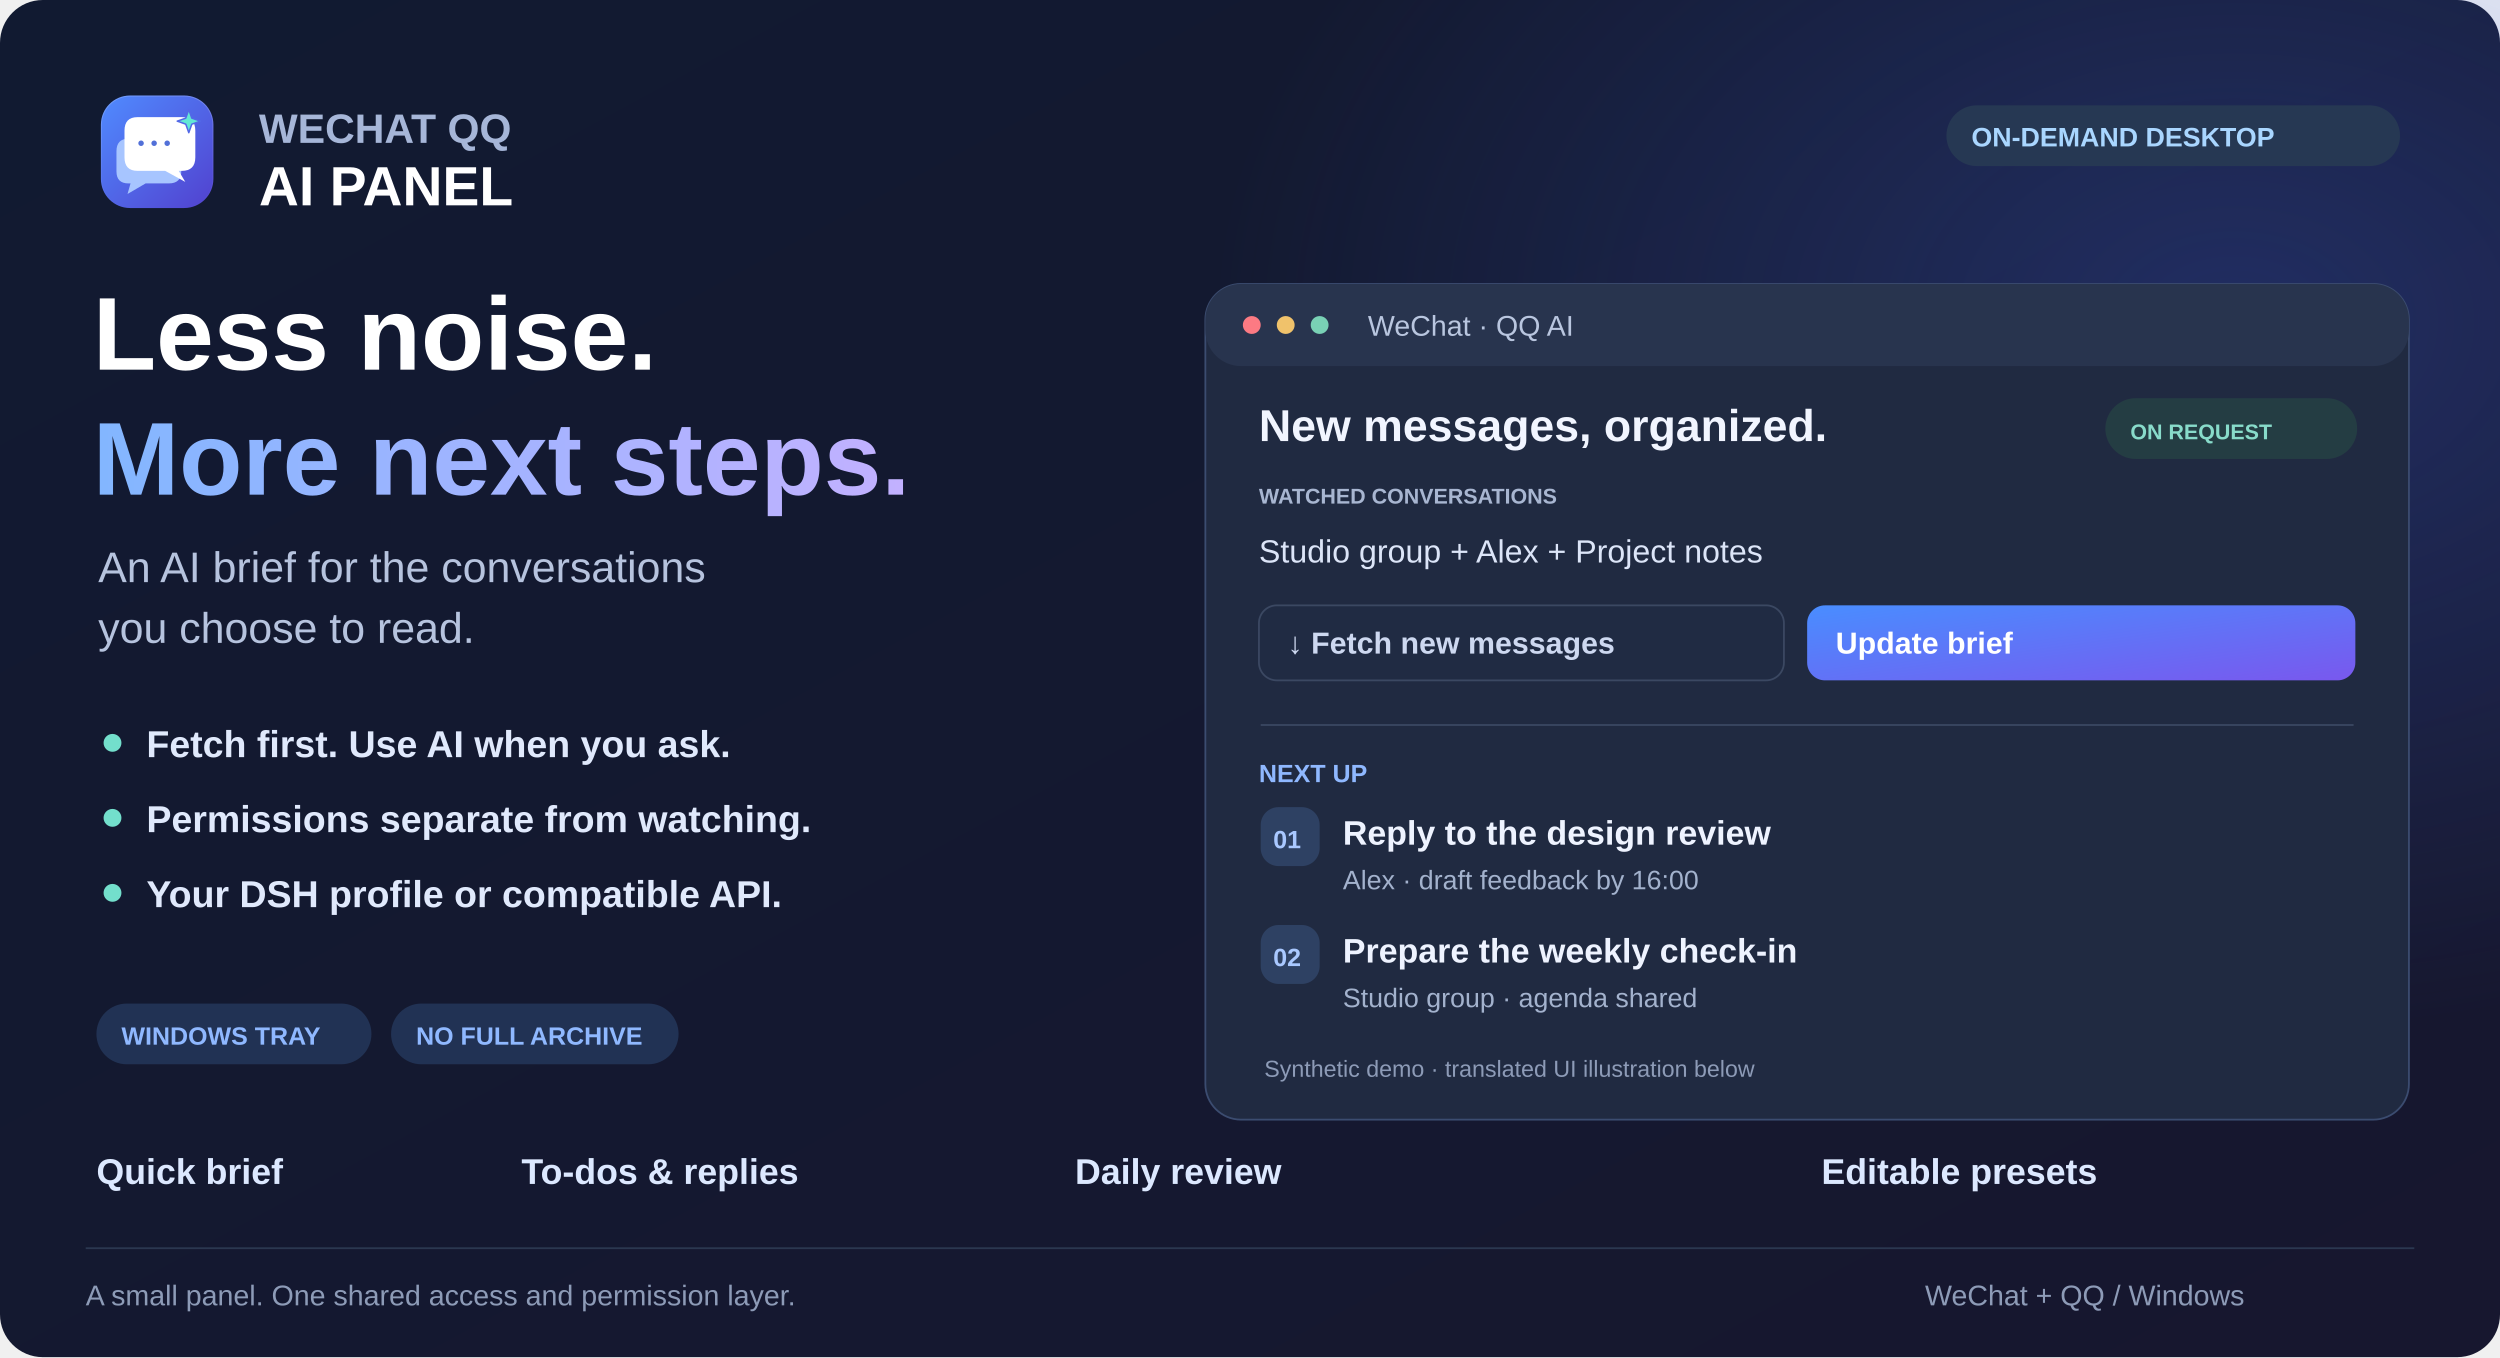
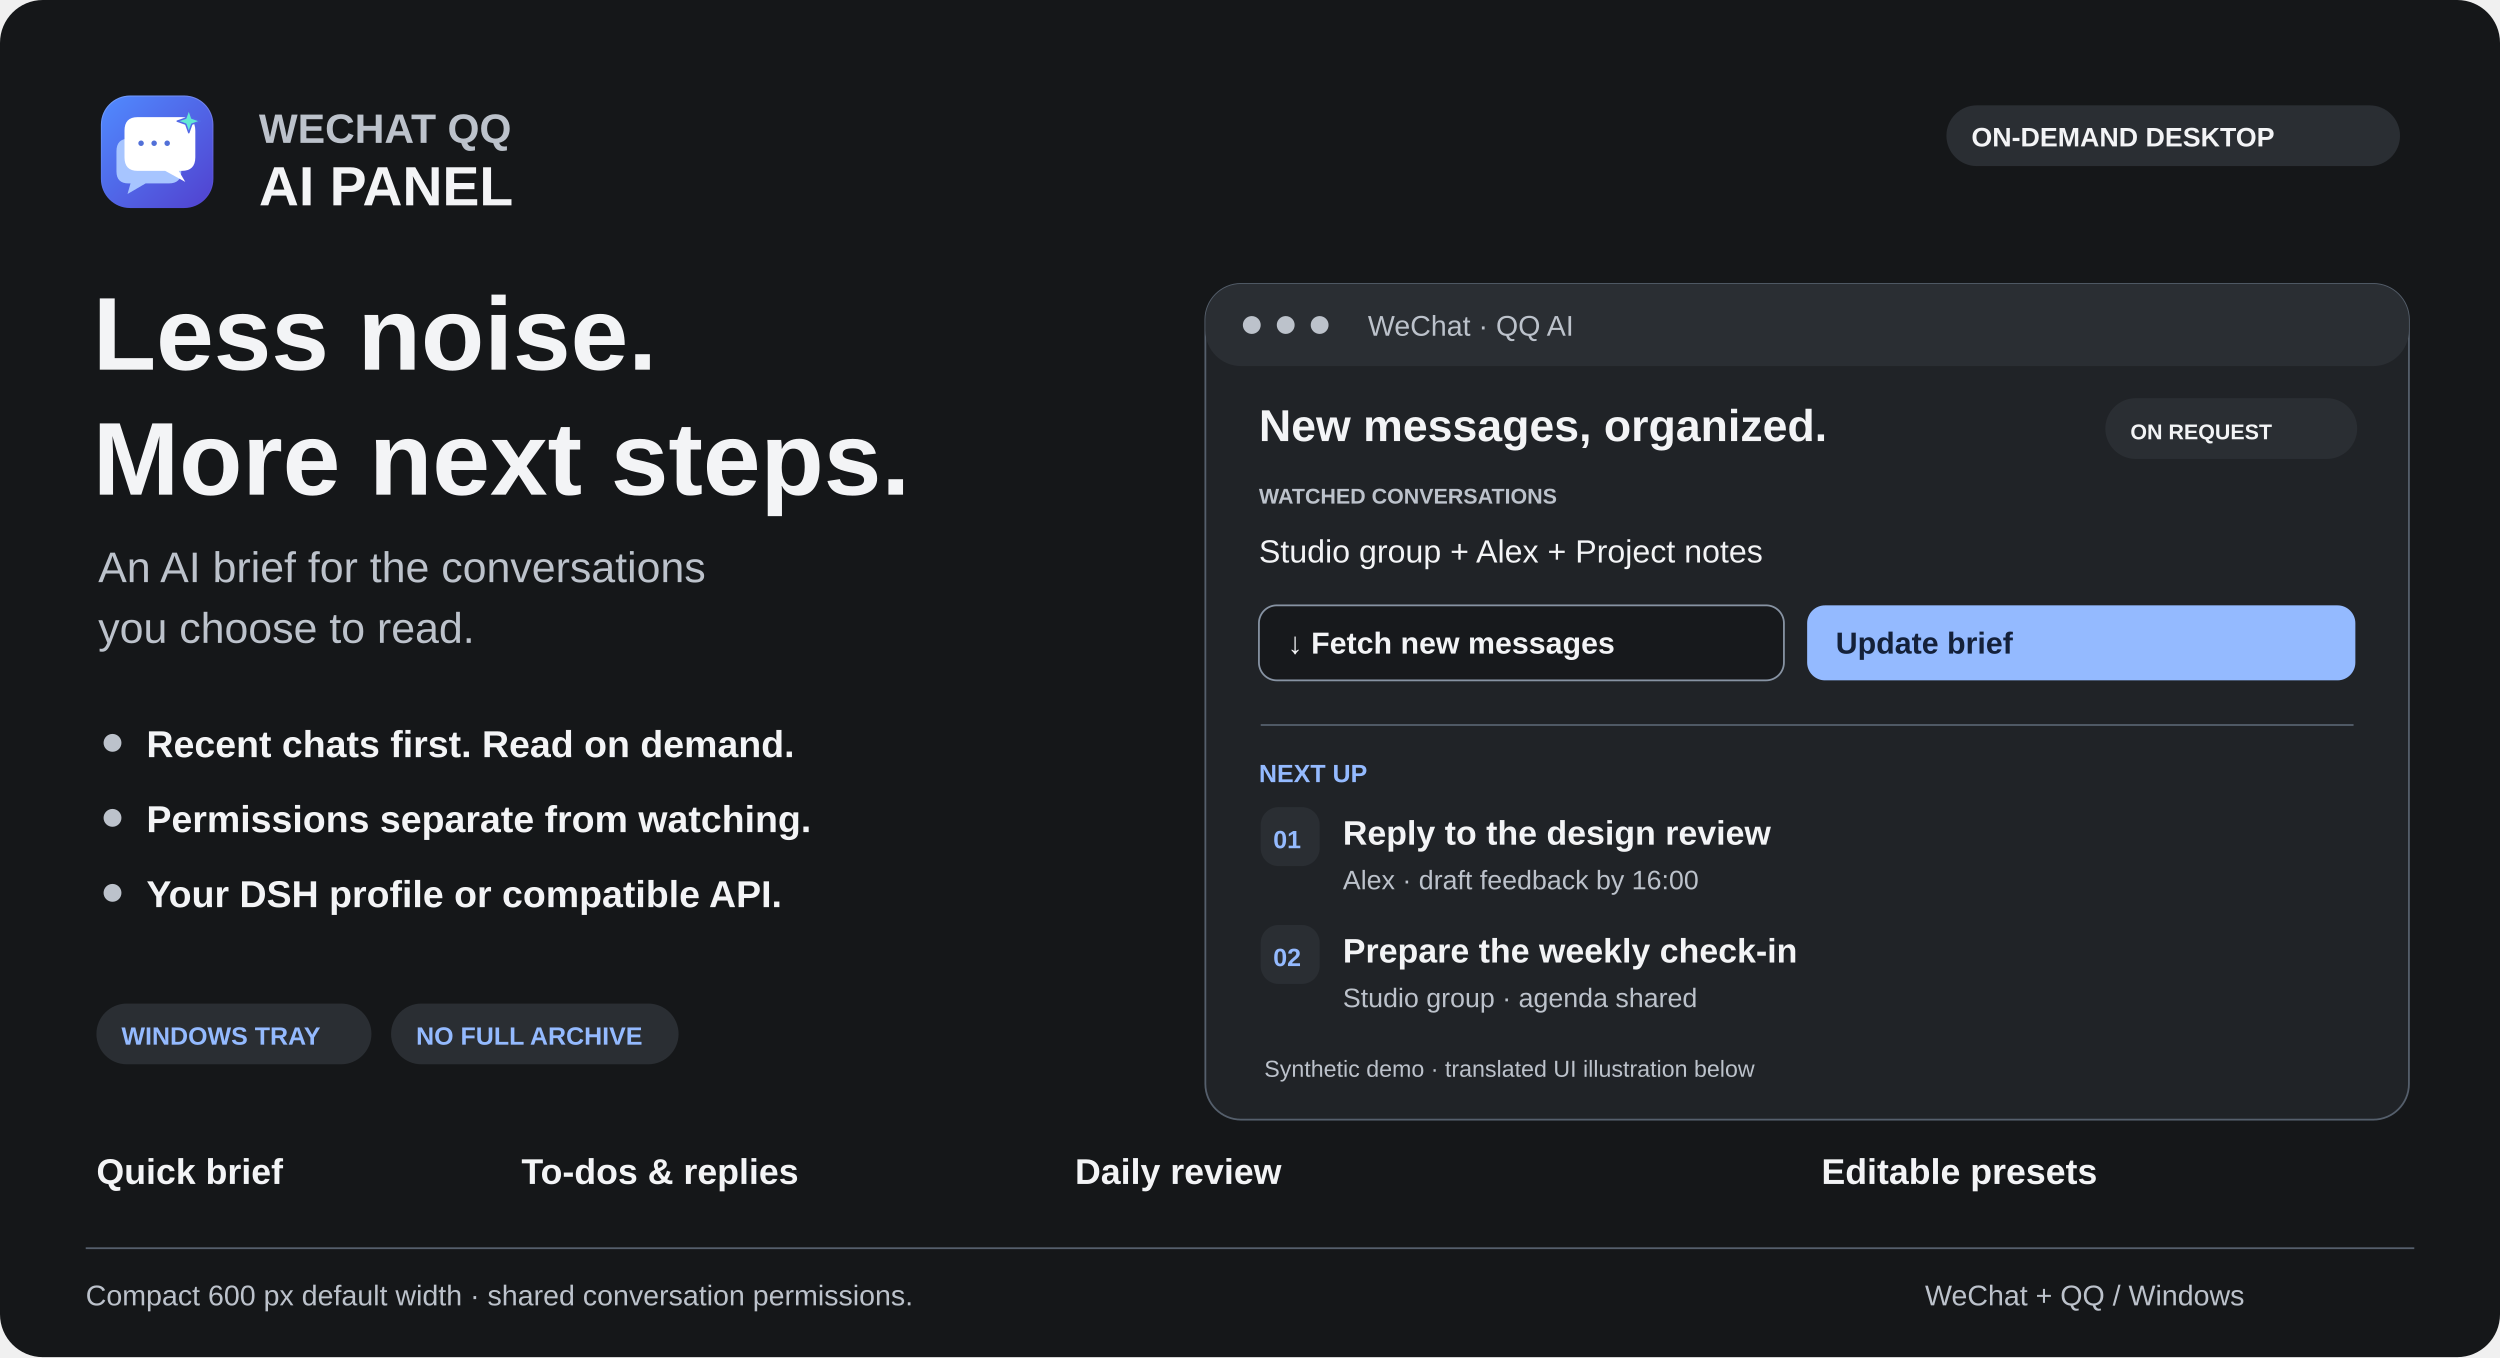
<svg xmlns="http://www.w3.org/2000/svg" width="1400" height="760" viewBox="0 0 1400 760" role="img" aria-labelledby="title desc">
  <defs>
    <linearGradient id="bg" x2="1" y2="1">
-       <stop stop-color="#111a31" />
-       <stop offset="1" stop-color="#17172f" />
+       <stop stop-color="#151719" />
+       <stop offset="1" stop-color="#151719" />
    </linearGradient>
    <linearGradient id="brand" x2="1" y2="1">
-       <stop stop-color="#498dff" />
-       <stop offset="1" stop-color="#7958ee" />
+       <stop stop-color="#94baff" />
+       <stop offset="1" stop-color="#94baff" />
    </linearGradient>
    <linearGradient id="bright" x2="1" y2="0">
-       <stop stop-color="#83b6ff" />
-       <stop offset="1" stop-color="#c2b1ff" />
+       <stop stop-color="#f3f4f6" />
+       <stop offset="1" stop-color="#f3f4f6" />
    </linearGradient>
    <radialGradient id="glow">
-       <stop stop-color="#476cf0" stop-opacity=".26" />
+       <stop stop-color="#476cf0" stop-opacity="0" />
      <stop offset="1" stop-color="#476cf0" stop-opacity="0" />
    </radialGradient>
    <linearGradient id="tile" x1="0" y1="0" x2="1" y2="1">
      <stop stop-color="#508bff" />
      <stop offset="1" stop-color="#5141cf" />
    </linearGradient>
    <linearGradient id="sheen" x1="0" y1="0" x2="0" y2="1">
      <stop stop-color="#ffffff" stop-opacity=".20" />
      <stop offset="1" stop-color="#ffffff" stop-opacity="0" />
    </linearGradient>
  </defs>
  <g font-family="Segoe UI,Arial,Helvetica,sans-serif">
    <rect x="0" y="0" width="1400" height="760" rx="24" fill="url(#bg)" />
    <ellipse cx="1250" cy="180" rx="570" ry="400" fill="url(#glow)" />
    <g transform="translate(52 49) scale(0.28125)" data-brand="true">
      <rect x="16" y="16" width="224" height="224" rx="58" fill="url(#tile)" />
      <rect x="17" y="17" width="222" height="222" rx="57" fill="none" stroke="url(#sheen)" stroke-width="2" />
      <path d="M 71 102 H 151 Q 176 102 176 127 V 167 Q 176 191 151 191 H 105 L 69 212 L 75 191 H 71 Q 47 191 47 167 V 127 Q 47 102 71 102 Z" fill="#a7c5ff" />
      <path d="M 89 59 H 177 Q 204 59 204 86 V 139 Q 204 166 177 166 H 171 L 184 188 L 144 166 H 89 Q 63 166 63 139 V 86 Q 63 59 89 59 Z" fill="#ffffff" />
      <circle cx="96" cy="111" r="5.5" fill="#5270d8" />
      <circle cx="122" cy="111" r="5.5" fill="#5270d8" />
      <circle cx="148" cy="111" r="5.5" fill="#5270d8" />
      <polygon points="191,44 197,61 214,67 197,73 191,90 185,73 168,67 185,61" fill="#61e8d5" stroke="#5267e7" stroke-width="3" stroke-linejoin="round" />
    </g>
-     <text x="145" y="80" font-size="23" font-weight="600" fill="#a6b6d8">WECHAT QQ</text>
-     <text x="145" y="115" font-size="31" font-weight="700" fill="#fff">AI PANEL</text>
-     <rect x="1090" y="59" width="254" height="34" rx="17" fill="#263853" />
-     <text x="1104" y="82" font-size="15" font-weight="600" fill="#a9d6ff">ON-DEMAND DESKTOP</text>
-     <text x="52" y="207" font-size="58" font-weight="700" fill="#fff">Less noise.</text>
-     <text x="52" y="277" font-size="58" font-weight="700" fill="url(#bright)">More next steps.</text>
-     <text x="55" y="326" font-size="24" font-weight="400" fill="#b6c3de">An AI brief for the conversations</text>
-     <text x="55" y="360" font-size="24" font-weight="400" fill="#b6c3de">you choose to read.</text>
-     <circle cx="63" cy="416" r="5" fill="#73dfcc" />
-     <text x="82" y="424" font-size="21" font-weight="600" fill="#e0e9fc">Fetch first. Use AI when you ask.</text>
-     <circle cx="63" cy="458" r="5" fill="#73dfcc" />
-     <text x="82" y="466" font-size="21" font-weight="600" fill="#e0e9fc">Permissions separate from watching.</text>
-     <circle cx="63" cy="500" r="5" fill="#73dfcc" />
-     <text x="82" y="508" font-size="21" font-weight="600" fill="#e0e9fc">Your DSH profile or compatible API.</text>
-     <rect x="54" y="562" width="154" height="34" rx="17" fill="#213254" />
-     <text x="68" y="585" font-size="14" font-weight="600" fill="#8fb8ff">WINDOWS TRAY</text>
-     <rect x="219" y="562" width="161" height="34" rx="17" fill="#213254" />
-     <text x="233" y="585" font-size="14" font-weight="600" fill="#8fb8ff">NO FULL ARCHIVE</text>
-     <rect x="675" y="159" width="674" height="468" rx="20" fill="#202a41" stroke="#3b4c70" stroke-width="1" />
-     <rect x="675" y="159" width="674" height="46" rx="20" fill="#28344e" />
-     <circle cx="701" cy="182" r="5" fill="#fc7a83" />
-     <circle cx="720" cy="182" r="5" fill="#f0c26b" />
-     <circle cx="739" cy="182" r="5" fill="#79d1b5" />
-     <text x="766" y="188" font-size="16" font-weight="400" fill="#b9c6df">WeChat · QQ AI</text>
-     <text x="705" y="247" font-size="25" font-weight="700" fill="#f1f5ff">New messages, organized.</text>
-     <rect x="1179" y="223" width="141" height="34" rx="17" fill="#243d43" />
-     <text x="1193" y="246" font-size="12" font-weight="600" fill="#88dbca">ON REQUEST</text>
-     <text x="705" y="282" font-size="12" font-weight="600" fill="#a8b6d1">WATCHED CONVERSATIONS</text>
-     <text x="705" y="315" font-size="18" font-weight="400" fill="#dce5f8">Studio group  +  Alex  +  Project notes</text>
-     <rect x="705" y="339" width="294" height="42" rx="10" fill="#202b43" stroke="#3b4862" stroke-width="1" />
-     <text x="721" y="366" font-size="17" font-weight="600" fill="#cdd8f0">↓  Fetch new messages</text>
-     <rect x="1012" y="339" width="307" height="42" rx="10" fill="url(#brand)" />
-     <text x="1028" y="366" font-size="17" font-weight="600" fill="#fff">Update brief</text>
-     <path d="M706 406H1318" fill="none" stroke="#3a4761" stroke-width="1" />
-     <text x="705" y="438" font-size="14" font-weight="700" fill="#8fb8ff">NEXT UP</text>
-     <rect x="706" y="452" width="33" height="33" rx="10" fill="#2e4163" />
-     <text x="713" y="475" font-size="14" font-weight="700" fill="#a9c8ff">01</text>
-     <text x="752" y="473" font-size="19" font-weight="600" fill="#eef3ff">Reply to the design review</text>
-     <text x="752" y="498" font-size="15" font-weight="400" fill="#a3b2cd">Alex · draft feedback by 16:00</text>
-     <rect x="706" y="518" width="33" height="33" rx="10" fill="#2e4163" />
-     <text x="713" y="541" font-size="14" font-weight="700" fill="#a9c8ff">02</text>
-     <text x="752" y="539" font-size="19" font-weight="600" fill="#eef3ff">Prepare the weekly check-in</text>
-     <text x="752" y="564" font-size="15" font-weight="400" fill="#a3b2cd">Studio group · agenda shared</text>
-     <text x="708" y="603" font-size="13" font-weight="400" fill="#8d9bb7">Synthetic demo · translated UI illustration below</text>
-     <text x="54" y="663" font-size="20" font-weight="600" fill="#dce8ff">Quick brief</text>
-     <text x="292" y="663" font-size="20" font-weight="600" fill="#dce8ff">To-dos &amp; replies</text>
-     <text x="602" y="663" font-size="20" font-weight="600" fill="#dce8ff">Daily review</text>
-     <text x="1020" y="663" font-size="20" font-weight="600" fill="#dce8ff">Editable presets</text>
-     <path d="M48 699H1352" fill="none" stroke="#2b3750" stroke-width="1" />
-     <text x="48" y="731" font-size="16" font-weight="400" fill="#8d9bb7">A small panel. One shared access and permission layer.</text>
-     <text x="1078" y="731" font-size="16" font-weight="400" fill="#8d9bb7">WeChat + QQ  /  Windows</text>
+     <text x="145" y="80" font-size="23" font-weight="600" fill="#bcc2cb">WECHAT QQ</text>
+     <text x="145" y="115" font-size="31" font-weight="700" fill="#f3f4f6">AI PANEL</text>
+     <rect x="1090" y="59" width="254" height="34" rx="17" fill="#2a2e33" />
+     <text x="1104" y="82" font-size="15" font-weight="600" fill="#f3f4f6">ON-DEMAND DESKTOP</text>
+     <text x="52" y="207" font-size="58" font-weight="700" fill="#f3f4f6">Less noise.</text>
+     <text x="52" y="277" font-size="58" font-weight="700" fill="#f3f4f6">More next steps.</text>
+     <text x="55" y="326" font-size="24" font-weight="400" fill="#bcc2cb">An AI brief for the conversations</text>
+     <text x="55" y="360" font-size="24" font-weight="400" fill="#bcc2cb">you choose to read.</text>
+     <circle cx="63" cy="416" r="5" fill="#bcc2cb" />
+     <text x="82" y="424" font-size="21" font-weight="600" fill="#f3f4f6">Recent chats first. Read on demand.</text>
+     <circle cx="63" cy="458" r="5" fill="#bcc2cb" />
+     <text x="82" y="466" font-size="21" font-weight="600" fill="#f3f4f6">Permissions separate from watching.</text>
+     <circle cx="63" cy="500" r="5" fill="#bcc2cb" />
+     <text x="82" y="508" font-size="21" font-weight="600" fill="#f3f4f6">Your DSH profile or compatible API.</text>
+     <rect x="54" y="562" width="154" height="34" rx="17" fill="#2a2e33" />
+     <text x="68" y="585" font-size="14" font-weight="600" fill="#94baff">WINDOWS TRAY</text>
+     <rect x="219" y="562" width="161" height="34" rx="17" fill="#2a2e33" />
+     <text x="233" y="585" font-size="14" font-weight="600" fill="#94baff">NO FULL ARCHIVE</text>
+     <rect x="675" y="159" width="674" height="468" rx="20" fill="#202327" stroke="#555f6c" stroke-width="1" />
+     <rect x="675" y="159" width="674" height="46" rx="20" fill="#2a2e33" />
+     <circle cx="701" cy="182" r="5" fill="#bcc2cb" />
+     <circle cx="720" cy="182" r="5" fill="#bcc2cb" />
+     <circle cx="739" cy="182" r="5" fill="#bcc2cb" />
+     <text x="766" y="188" font-size="16" font-weight="400" fill="#bcc2cb">WeChat · QQ AI</text>
+     <text x="705" y="247" font-size="25" font-weight="700" fill="#f3f4f6">New messages, organized.</text>
+     <rect x="1179" y="223" width="141" height="34" rx="17" fill="#2a2e33" />
+     <text x="1193" y="246" font-size="12" font-weight="600" fill="#f3f4f6">ON REQUEST</text>
+     <text x="705" y="282" font-size="12" font-weight="600" fill="#bcc2cb">WATCHED CONVERSATIONS</text>
+     <text x="705" y="315" font-size="18" font-weight="400" fill="#f3f4f6">Studio group  +  Alex  +  Project notes</text>
+     <rect x="705" y="339" width="294" height="42" rx="10" fill="#17191c" stroke="#8793a3" stroke-width="1" />
+     <text x="721" y="366" font-size="17" font-weight="600" fill="#f3f4f6">↓  Fetch new messages</text>
+     <rect x="1012" y="339" width="307" height="42" rx="10" fill="#94baff" />
+     <text x="1028" y="366" font-size="17" font-weight="600" fill="#14213a">Update brief</text>
+     <path d="M706 406H1318" fill="none" stroke="#555f6c" stroke-width="1" />
+     <text x="705" y="438" font-size="14" font-weight="700" fill="#94baff">NEXT UP</text>
+     <rect x="706" y="452" width="33" height="33" rx="10" fill="#2a2e33" />
+     <text x="713" y="475" font-size="14" font-weight="700" fill="#94baff">01</text>
+     <text x="752" y="473" font-size="19" font-weight="600" fill="#f3f4f6">Reply to the design review</text>
+     <text x="752" y="498" font-size="15" font-weight="400" fill="#bcc2cb">Alex · draft feedback by 16:00</text>
+     <rect x="706" y="518" width="33" height="33" rx="10" fill="#2a2e33" />
+     <text x="713" y="541" font-size="14" font-weight="700" fill="#94baff">02</text>
+     <text x="752" y="539" font-size="19" font-weight="600" fill="#f3f4f6">Prepare the weekly check-in</text>
+     <text x="752" y="564" font-size="15" font-weight="400" fill="#bcc2cb">Studio group · agenda shared</text>
+     <text x="708" y="603" font-size="13" font-weight="400" fill="#bcc2cb">Synthetic demo · translated UI illustration below</text>
+     <text x="54" y="663" font-size="20" font-weight="600" fill="#f3f4f6">Quick brief</text>
+     <text x="292" y="663" font-size="20" font-weight="600" fill="#f3f4f6">To-dos &amp; replies</text>
+     <text x="602" y="663" font-size="20" font-weight="600" fill="#f3f4f6">Daily review</text>
+     <text x="1020" y="663" font-size="20" font-weight="600" fill="#f3f4f6">Editable presets</text>
+     <path d="M48 699H1352" fill="none" stroke="#555f6c" stroke-width="1" />
+     <text x="48" y="731" font-size="16" font-weight="400" fill="#bcc2cb">Compact 600 px default width · shared conversation permissions.</text>
+     <text x="1078" y="731" font-size="16" font-weight="400" fill="#bcc2cb">WeChat + QQ  /  Windows</text>
  </g>
</svg>
